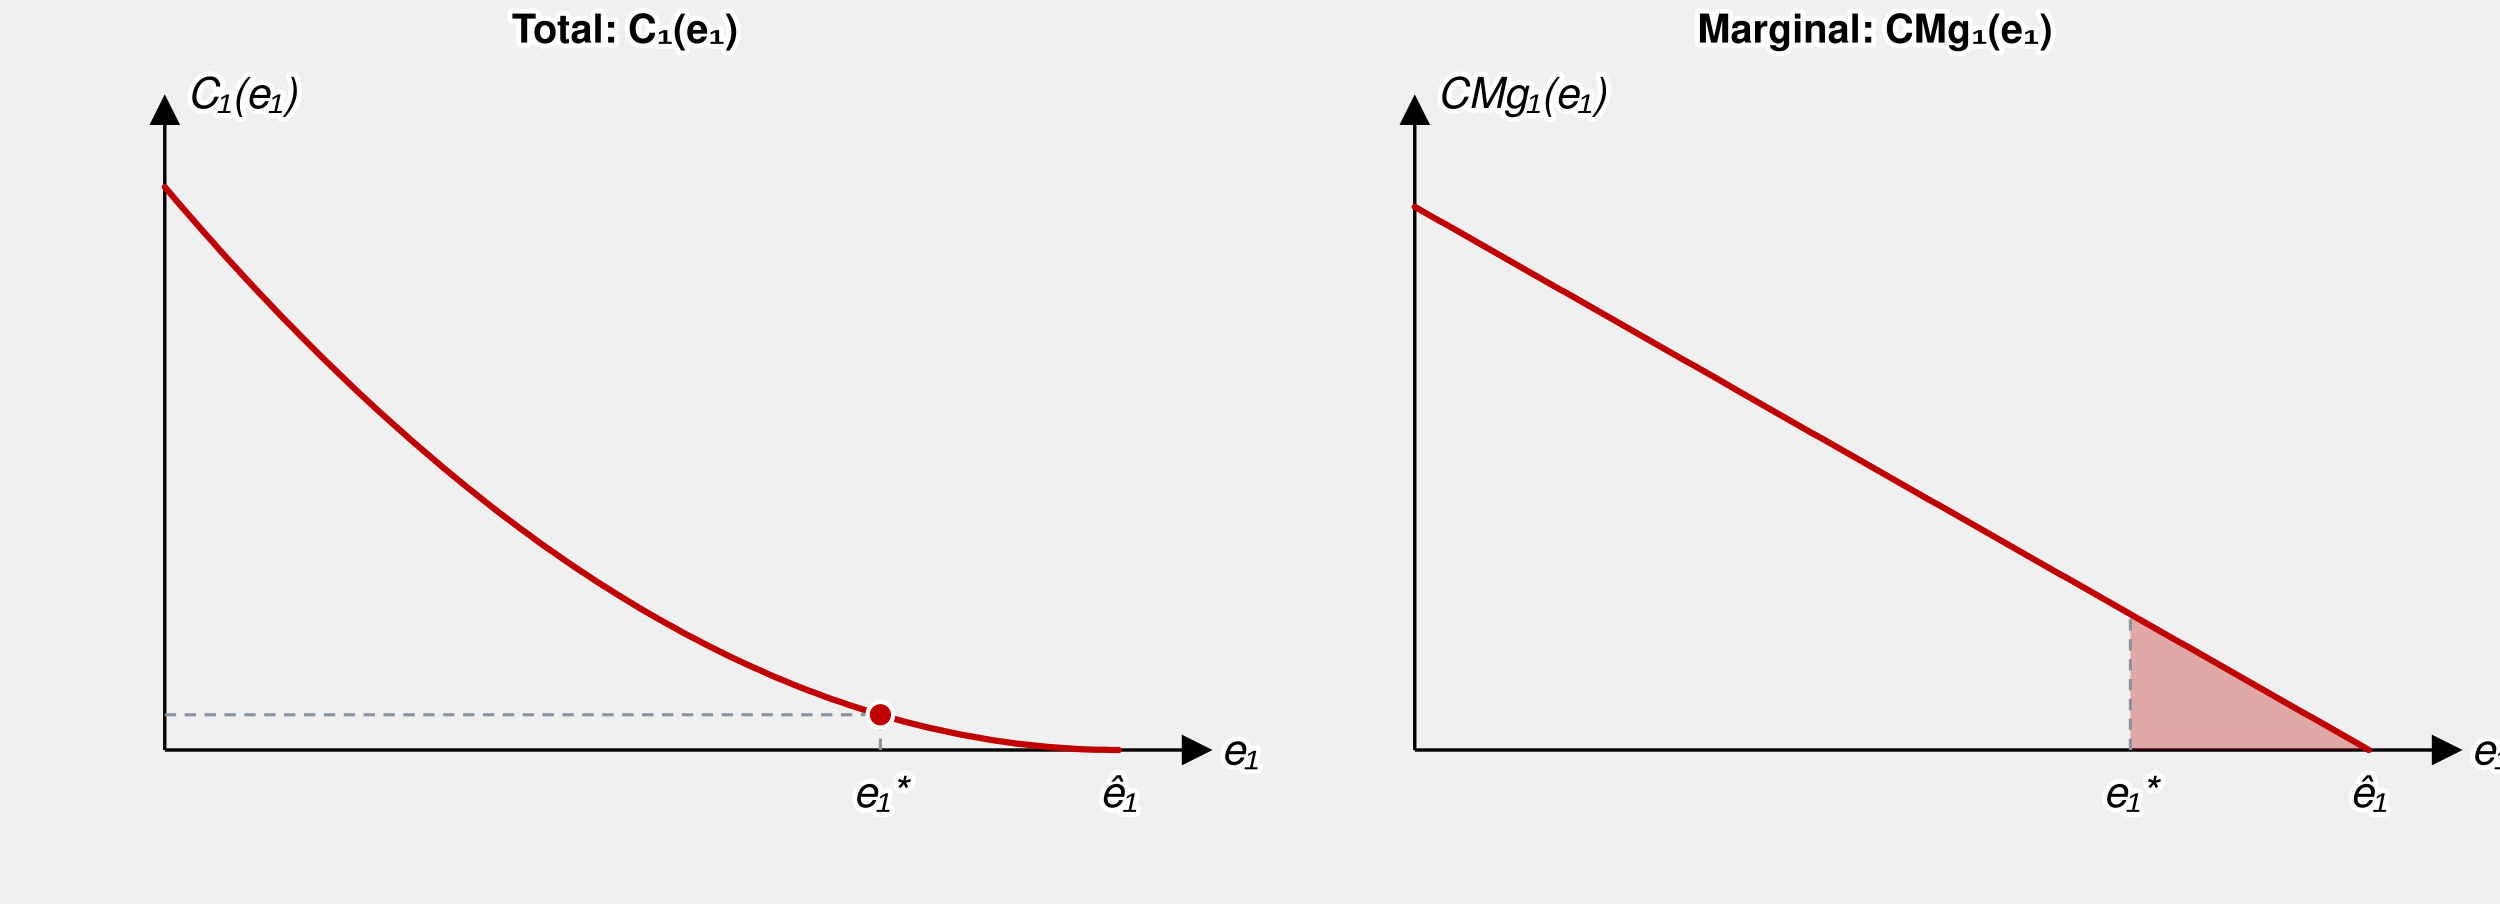
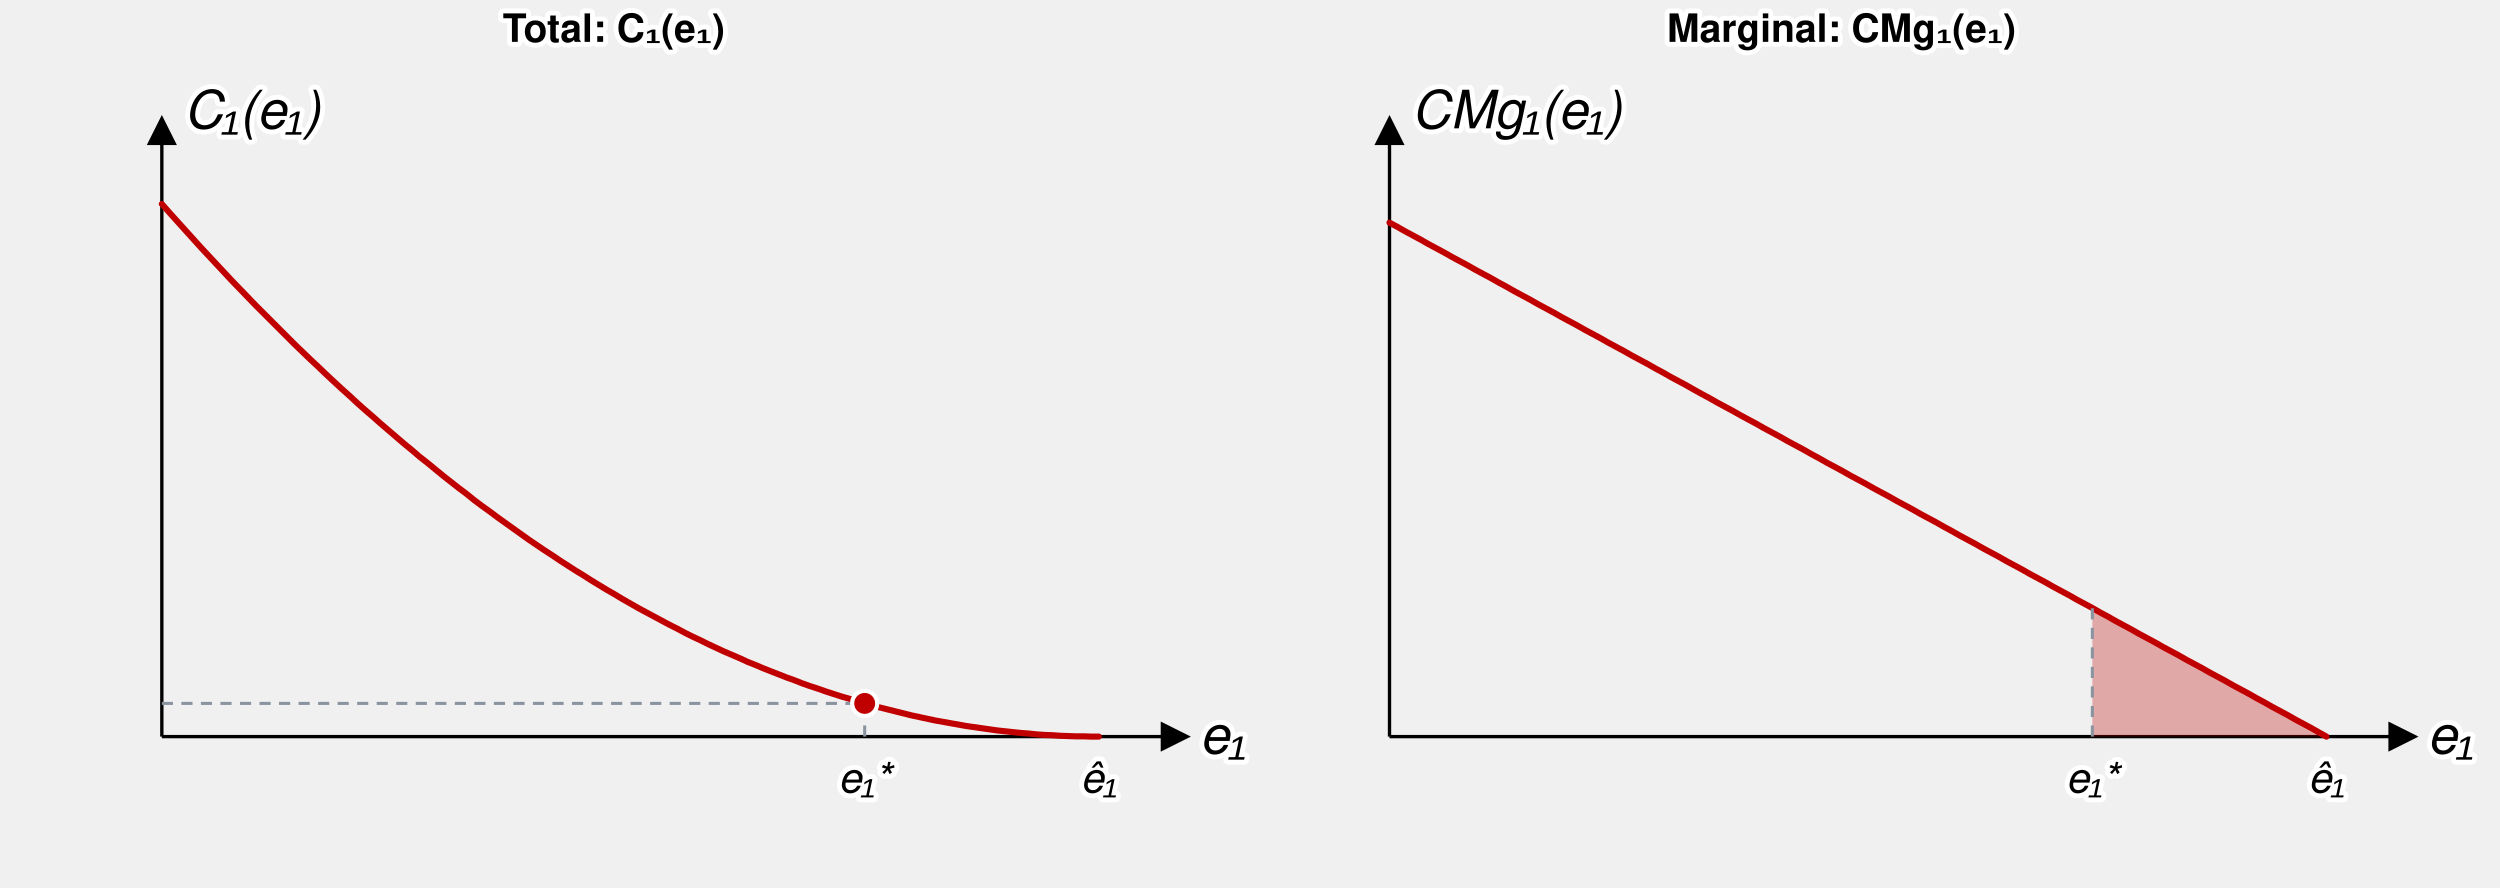
- <svg xmlns="http://www.w3.org/2000/svg" width="880" height="318" viewBox="0 0 880 318" role="img" font-family="Source Sans Pro, Helvetica, Arial, sans-serif">
+ <svg xmlns="http://www.w3.org/2000/svg" width="896" height="318" viewBox="0 0 896 318" role="img" font-family="Source Sans Pro, Helvetica, Arial, sans-serif">
  <defs>
    <marker id="seta" markerWidth="9" markerHeight="9" refX="5" refY="4.5" orient="auto">
      <path d="M0,0 L9,4.5 L0,9 Z" fill="#000000" />
    </marker>
    <marker id="seta-apagada" markerWidth="9" markerHeight="9" refX="5" refY="4.5" orient="auto">
      <path d="M0,0 L9,4.5 L0,9 Z" fill="#c8d0d8" />
    </marker>
  </defs>
  <text x="220.0" y="15.0" font-size="14" fill="#000000" text-anchor="middle" font-weight="600" stroke="#ffffff" stroke-width="3.5" stroke-linejoin="round" paint-order="stroke">Total: C₁(e₁)</text>
  <text x="660.0" y="15.0" font-size="14" fill="#000000" text-anchor="middle" font-weight="600" stroke="#ffffff" stroke-width="3.5" stroke-linejoin="round" paint-order="stroke">Marginal: CMg₁(e₁)</text>
-   <line x1="58.0" y1="264.0" x2="58.0" y2="38.0" stroke="#000000" stroke-width="1.2" marker-end="url(#seta)" />
+   <line x1="58.0" y1="264.0" x2="58.0" y2="46.0" stroke="#000000" stroke-width="1.2" marker-end="url(#seta)" />
  <line x1="58.0" y1="264.0" x2="422.0" y2="264.0" stroke="#000000" stroke-width="1.2" marker-end="url(#seta)" />
-   <text x="430.0" y="269.0" font-size="15" fill="#000000" text-anchor="start" font-style="italic" stroke="#ffffff" stroke-width="3.5" stroke-linejoin="round" paint-order="stroke">e₁</text>
-   <text x="66.0" y="38.0" font-size="15" fill="#000000" text-anchor="start" font-style="italic" stroke="#ffffff" stroke-width="3.5" stroke-linejoin="round" paint-order="stroke">C₁(e₁)</text>
-   <line x1="498.0" y1="264.0" x2="498.0" y2="38.0" stroke="#000000" stroke-width="1.2" marker-end="url(#seta)" />
+   <text x="430.0" y="270.0" font-size="19" fill="#000000" text-anchor="start" font-style="italic" stroke="#ffffff" stroke-width="3.5" stroke-linejoin="round" paint-order="stroke">e₁</text>
+   <text x="66.0" y="46.0" font-size="19" fill="#000000" text-anchor="start" font-style="italic" stroke="#ffffff" stroke-width="3.5" stroke-linejoin="round" paint-order="stroke">C₁(e₁)</text>
+   <line x1="498.0" y1="264.0" x2="498.0" y2="46.0" stroke="#000000" stroke-width="1.2" marker-end="url(#seta)" />
  <line x1="498.0" y1="264.0" x2="862.0" y2="264.0" stroke="#000000" stroke-width="1.2" marker-end="url(#seta)" />
-   <text x="870.0" y="269.0" font-size="15" fill="#000000" text-anchor="start" font-style="italic" stroke="#ffffff" stroke-width="3.5" stroke-linejoin="round" paint-order="stroke">e₁</text>
-   <text x="506.0" y="38.0" font-size="15" fill="#000000" text-anchor="start" font-style="italic" stroke="#ffffff" stroke-width="3.5" stroke-linejoin="round" paint-order="stroke">CMg₁(e₁)</text>
-   <path d="M 58.0 65.8 L 60.8 69.1 L 63.6 72.4 L 66.4 75.6 L 69.2 78.8 L 72.0 82.0 L 74.8 85.1 L 77.6 88.3 L 80.4 91.4 L 83.2 94.4 L 86.0 97.5 L 88.8 100.5 L 91.6 103.5 L 94.4 106.4 L 97.2 109.4 L 100.0 112.3 L 102.8 115.1 L 105.6 118.0 L 108.4 120.8 L 111.2 123.6 L 114.0 126.4 L 116.8 129.1 L 119.6 131.8 L 122.4 134.5 L 125.2 137.2 L 128.0 139.8 L 130.8 142.4 L 133.6 145.0 L 136.4 147.5 L 139.2 150.0 L 142.0 152.5 L 144.8 155.0 L 147.6 157.4 L 150.4 159.8 L 153.2 162.2 L 156.0 164.6 L 158.8 166.9 L 161.6 169.2 L 164.4 171.5 L 167.2 173.7 L 169.9 175.9 L 172.7 178.1 L 175.5 180.3 L 178.3 182.4 L 181.1 184.5 L 183.9 186.6 L 186.7 188.6 L 189.5 190.7 L 192.3 192.7 L 195.1 194.6 L 197.9 196.6 L 200.7 198.5 L 203.5 200.4 L 206.3 202.2 L 209.1 204.1 L 211.9 205.9 L 214.7 207.6 L 217.5 209.4 L 220.3 211.1 L 223.1 212.8 L 225.9 214.5 L 228.7 216.1 L 231.5 217.7 L 234.3 219.3 L 237.1 220.8 L 239.9 222.4 L 242.7 223.9 L 245.5 225.3 L 248.3 226.8 L 251.1 228.2 L 253.9 229.6 L 256.7 231.0 L 259.5 232.3 L 262.3 233.6 L 265.1 234.9 L 267.9 236.1 L 270.7 237.4 L 273.5 238.6 L 276.3 239.7 L 279.1 240.9 L 281.9 242.0 L 284.7 243.1 L 287.5 244.1 L 290.3 245.2 L 293.1 246.2 L 295.9 247.1 L 298.7 248.1 L 301.5 249.0 L 304.3 249.9 L 307.1 250.8 L 309.9 251.6 L 312.7 252.4 L 315.5 253.2 L 318.3 254.0 L 321.1 254.7 L 323.9 255.4 L 326.7 256.1 L 329.5 256.7 L 332.3 257.3 L 335.1 257.9 L 337.9 258.5 L 340.7 259.0 L 343.5 259.5 L 346.3 260.0 L 349.1 260.5 L 351.9 260.9 L 354.7 261.3 L 357.5 261.7 L 360.3 262.0 L 363.1 262.3 L 365.9 262.6 L 368.7 262.9 L 371.5 263.1 L 374.3 263.3 L 377.1 263.5 L 379.9 263.7 L 382.7 263.8 L 385.5 263.9 L 388.3 263.9 L 391.1 264.0 L 393.8 264.0" fill="none" stroke="#C00000" stroke-width="2.2" stroke-linecap="round" />
-   <path d="M 498.0 72.8 L 500.8 74.4 L 503.6 76.0 L 506.4 77.6 L 509.2 79.1 L 512.0 80.7 L 514.8 82.3 L 517.6 83.9 L 520.4 85.5 L 523.2 87.1 L 526.0 88.7 L 528.8 90.3 L 531.6 91.9 L 534.4 93.5 L 537.2 95.1 L 540.0 96.7 L 542.8 98.3 L 545.6 99.9 L 548.4 101.5 L 551.2 103.0 L 554.0 104.6 L 556.8 106.2 L 559.6 107.8 L 562.4 109.4 L 565.2 111.0 L 568.0 112.6 L 570.8 114.2 L 573.6 115.8 L 576.4 117.4 L 579.2 119.0 L 582.0 120.6 L 584.8 122.2 L 587.6 123.8 L 590.4 125.4 L 593.2 127.0 L 596.0 128.5 L 598.8 130.1 L 601.6 131.7 L 604.4 133.3 L 607.2 134.9 L 609.9 136.5 L 612.7 138.1 L 615.5 139.7 L 618.3 141.3 L 621.1 142.9 L 623.9 144.5 L 626.7 146.1 L 629.5 147.7 L 632.3 149.3 L 635.1 150.9 L 637.9 152.5 L 640.7 154.0 L 643.5 155.6 L 646.3 157.2 L 649.1 158.8 L 651.9 160.4 L 654.7 162.0 L 657.5 163.6 L 660.3 165.2 L 663.1 166.8 L 665.9 168.4 L 668.7 170.0 L 671.5 171.6 L 674.3 173.2 L 677.1 174.8 L 679.9 176.4 L 682.7 177.9 L 685.5 179.5 L 688.3 181.1 L 691.1 182.7 L 693.9 184.3 L 696.7 185.9 L 699.5 187.5 L 702.3 189.1 L 705.1 190.7 L 707.9 192.3 L 710.7 193.9 L 713.5 195.5 L 716.3 197.1 L 719.1 198.7 L 721.9 200.3 L 724.7 201.9 L 727.5 203.4 L 730.3 205.0 L 733.1 206.6 L 735.9 208.2 L 738.7 209.8 L 741.5 211.4 L 744.3 213.0 L 747.1 214.6 L 749.9 216.2 L 752.7 217.8 L 755.5 219.4 L 758.3 221.0 L 761.1 222.6 L 763.9 224.2 L 766.7 225.8 L 769.5 227.3 L 772.3 228.9 L 775.1 230.5 L 777.9 232.1 L 780.7 233.7 L 783.5 235.3 L 786.3 236.9 L 789.1 238.5 L 791.9 240.1 L 794.7 241.7 L 797.5 243.3 L 800.3 244.9 L 803.1 246.5 L 805.9 248.1 L 808.7 249.7 L 811.5 251.3 L 814.3 252.8 L 817.1 254.4 L 819.9 256.0 L 822.7 257.6 L 825.5 259.2 L 828.3 260.8 L 831.1 262.4 L 833.8 264.0" fill="none" stroke="#C00000" stroke-width="2.2" stroke-linecap="round" />
-   <line x1="58.0" y1="251.6" x2="309.9" y2="251.6" stroke="#8a94a0" stroke-width="1.1" stroke-dasharray="4 3" />
-   <line x1="309.9" y1="264.0" x2="309.9" y2="251.6" stroke="#8a94a0" stroke-width="1.1" stroke-dasharray="4 3" />
-   <circle cx="309.9" cy="251.6" r="4.5" fill="#C00000" stroke="#ffffff" stroke-width="1.5" />
+   <text x="870.0" y="270.0" font-size="19" fill="#000000" text-anchor="start" font-style="italic" stroke="#ffffff" stroke-width="3.5" stroke-linejoin="round" paint-order="stroke">e₁</text>
+   <text x="506.0" y="46.0" font-size="19" fill="#000000" text-anchor="start" font-style="italic" stroke="#ffffff" stroke-width="3.5" stroke-linejoin="round" paint-order="stroke">CMg₁(e₁)</text>
+   <path d="M 58.0 73.1 L 60.8 76.3 L 63.6 79.4 L 66.4 82.5 L 69.2 85.6 L 72.0 88.7 L 74.8 91.7 L 77.6 94.7 L 80.4 97.7 L 83.2 100.7 L 86.0 103.6 L 88.8 106.5 L 91.6 109.4 L 94.4 112.2 L 97.2 115.0 L 100.0 117.8 L 102.8 120.6 L 105.6 123.4 L 108.4 126.1 L 111.2 128.8 L 114.0 131.4 L 116.8 134.1 L 119.6 136.7 L 122.4 139.3 L 125.2 141.8 L 128.0 144.4 L 130.8 146.9 L 133.6 149.3 L 136.4 151.8 L 139.2 154.2 L 142.0 156.6 L 144.8 159.0 L 147.6 161.3 L 150.4 163.7 L 153.2 165.9 L 156.0 168.2 L 158.8 170.5 L 161.6 172.7 L 164.4 174.9 L 167.2 177.0 L 169.9 179.2 L 172.7 181.3 L 175.5 183.3 L 178.3 185.4 L 181.1 187.4 L 183.9 189.4 L 186.7 191.4 L 189.5 193.4 L 192.3 195.3 L 195.1 197.2 L 197.9 199.0 L 200.7 200.9 L 203.5 202.7 L 206.3 204.5 L 209.1 206.2 L 211.9 208.0 L 214.7 209.7 L 217.5 211.4 L 220.3 213.0 L 223.1 214.7 L 225.9 216.3 L 228.7 217.9 L 231.5 219.4 L 234.3 220.9 L 237.1 222.4 L 239.9 223.9 L 242.7 225.3 L 245.5 226.8 L 248.3 228.2 L 251.1 229.5 L 253.9 230.9 L 256.7 232.2 L 259.5 233.5 L 262.3 234.7 L 265.1 235.9 L 267.9 237.2 L 270.7 238.3 L 273.5 239.5 L 276.3 240.6 L 279.1 241.7 L 281.9 242.8 L 284.7 243.8 L 287.5 244.9 L 290.3 245.9 L 293.1 246.8 L 295.9 247.8 L 298.7 248.7 L 301.5 249.6 L 304.3 250.4 L 307.1 251.3 L 309.9 252.1 L 312.7 252.9 L 315.5 253.6 L 318.3 254.3 L 321.1 255.0 L 323.9 255.7 L 326.7 256.4 L 329.5 257.0 L 332.3 257.6 L 335.1 258.2 L 337.9 258.7 L 340.7 259.2 L 343.5 259.7 L 346.3 260.2 L 349.1 260.6 L 351.9 261.0 L 354.7 261.4 L 357.5 261.8 L 360.3 262.1 L 363.1 262.4 L 365.9 262.7 L 368.7 262.9 L 371.5 263.2 L 374.3 263.4 L 377.1 263.5 L 379.9 263.7 L 382.7 263.8 L 385.5 263.9 L 388.3 263.9 L 391.1 264.0 L 393.8 264.0" fill="none" stroke="#C00000" stroke-width="2.2" stroke-linecap="round" />
+   <path d="M 498.0 79.8 L 500.8 81.3 L 503.6 82.9 L 506.4 84.4 L 509.2 85.9 L 512.0 87.5 L 514.8 89.0 L 517.6 90.5 L 520.4 92.1 L 523.2 93.6 L 526.0 95.1 L 528.8 96.7 L 531.6 98.2 L 534.4 99.7 L 537.2 101.3 L 540.0 102.8 L 542.8 104.4 L 545.6 105.9 L 548.4 107.4 L 551.2 109.0 L 554.0 110.5 L 556.8 112.0 L 559.6 113.6 L 562.4 115.1 L 565.2 116.6 L 568.0 118.2 L 570.8 119.7 L 573.6 121.2 L 576.4 122.8 L 579.2 124.3 L 582.0 125.8 L 584.8 127.4 L 587.6 128.9 L 590.4 130.4 L 593.2 132.0 L 596.0 133.5 L 598.8 135.1 L 601.6 136.6 L 604.4 138.1 L 607.2 139.7 L 609.9 141.2 L 612.7 142.7 L 615.5 144.3 L 618.3 145.8 L 621.1 147.3 L 623.9 148.9 L 626.7 150.4 L 629.5 151.9 L 632.3 153.5 L 635.1 155.0 L 637.9 156.5 L 640.7 158.1 L 643.5 159.6 L 646.3 161.1 L 649.1 162.7 L 651.9 164.2 L 654.7 165.8 L 657.5 167.3 L 660.3 168.8 L 663.1 170.4 L 665.9 171.9 L 668.7 173.4 L 671.5 175.0 L 674.3 176.5 L 677.1 178.0 L 679.9 179.6 L 682.7 181.1 L 685.5 182.6 L 688.3 184.2 L 691.1 185.7 L 693.9 187.2 L 696.7 188.8 L 699.5 190.3 L 702.3 191.9 L 705.1 193.4 L 707.9 194.9 L 710.7 196.5 L 713.5 198.0 L 716.3 199.5 L 719.1 201.1 L 721.9 202.6 L 724.7 204.1 L 727.5 205.7 L 730.3 207.2 L 733.1 208.7 L 735.9 210.3 L 738.7 211.8 L 741.5 213.3 L 744.3 214.9 L 747.1 216.4 L 749.9 217.9 L 752.7 219.5 L 755.5 221.0 L 758.3 222.6 L 761.1 224.1 L 763.9 225.6 L 766.7 227.2 L 769.5 228.7 L 772.3 230.2 L 775.1 231.8 L 777.9 233.3 L 780.7 234.8 L 783.5 236.4 L 786.3 237.9 L 789.1 239.4 L 791.9 241.0 L 794.7 242.5 L 797.5 244.0 L 800.3 245.6 L 803.1 247.1 L 805.9 248.6 L 808.7 250.2 L 811.5 251.7 L 814.3 253.3 L 817.1 254.8 L 819.9 256.3 L 822.7 257.9 L 825.5 259.4 L 828.3 260.9 L 831.1 262.5 L 833.8 264.0" fill="none" stroke="#C00000" stroke-width="2.2" stroke-linecap="round" />
+   <line x1="58.0" y1="252.1" x2="309.9" y2="252.1" stroke="#8a94a0" stroke-width="1.1" stroke-dasharray="4 3" />
+   <line x1="309.9" y1="264.0" x2="309.9" y2="252.1" stroke="#8a94a0" stroke-width="1.1" stroke-dasharray="4 3" />
+   <circle cx="309.9" cy="252.1" r="4.5" fill="#C00000" stroke="#ffffff" stroke-width="1.5" />
  <text x="309.9" y="284.0" font-size="15" fill="#000000" text-anchor="middle" font-style="italic" stroke="#ffffff" stroke-width="3.5" stroke-linejoin="round" paint-order="stroke">e₁*</text>
-   <path d="M 749.9 264.0 L 749.9 216.2 L 751.3 217.0 L 752.7 217.8 L 754.1 218.6 L 755.5 219.4 L 756.9 220.2 L 758.3 221.0 L 759.7 221.8 L 761.1 222.6 L 762.5 223.4 L 763.9 224.2 L 765.3 225.0 L 766.7 225.8 L 768.1 226.6 L 769.5 227.3 L 770.9 228.1 L 772.3 228.9 L 773.7 229.7 L 775.1 230.5 L 776.5 231.3 L 777.9 232.1 L 779.3 232.9 L 780.7 233.7 L 782.1 234.5 L 783.5 235.3 L 784.9 236.1 L 786.3 236.9 L 787.7 237.7 L 789.1 238.5 L 790.5 239.3 L 791.9 240.1 L 793.3 240.9 L 794.7 241.7 L 796.1 242.5 L 797.5 243.3 L 798.9 244.1 L 800.3 244.9 L 801.7 245.7 L 803.1 246.5 L 804.5 247.3 L 805.9 248.1 L 807.3 248.9 L 808.7 249.7 L 810.1 250.5 L 811.5 251.3 L 812.9 252.0 L 814.3 252.8 L 815.7 253.6 L 817.1 254.4 L 818.5 255.2 L 819.9 256.0 L 821.3 256.8 L 822.7 257.6 L 824.1 258.4 L 825.5 259.2 L 826.9 260.0 L 828.3 260.8 L 829.7 261.6 L 831.1 262.4 L 832.4 263.2 L 833.8 264.0 L 833.8 264.0 Z" fill="#C00000" fill-opacity="0.3" stroke="none" />
-   <line x1="749.9" y1="264.0" x2="749.9" y2="216.2" stroke="#8a94a0" stroke-width="1.1" stroke-dasharray="4 3" />
+   <path d="M 749.9 264.0 L 749.9 217.9 L 751.3 218.7 L 752.7 219.5 L 754.1 220.2 L 755.5 221.0 L 756.9 221.8 L 758.3 222.6 L 759.7 223.3 L 761.1 224.1 L 762.5 224.9 L 763.9 225.6 L 765.3 226.4 L 766.7 227.2 L 768.1 227.9 L 769.5 228.7 L 770.9 229.5 L 772.3 230.2 L 773.7 231.0 L 775.1 231.8 L 776.5 232.5 L 777.9 233.3 L 779.3 234.1 L 780.7 234.8 L 782.1 235.6 L 783.5 236.4 L 784.9 237.1 L 786.3 237.9 L 787.7 238.7 L 789.1 239.4 L 790.5 240.2 L 791.9 241.0 L 793.3 241.7 L 794.7 242.5 L 796.1 243.3 L 797.5 244.0 L 798.9 244.8 L 800.3 245.6 L 801.7 246.3 L 803.1 247.1 L 804.5 247.9 L 805.9 248.6 L 807.3 249.4 L 808.7 250.2 L 810.1 251.0 L 811.5 251.7 L 812.9 252.5 L 814.3 253.3 L 815.7 254.0 L 817.1 254.8 L 818.5 255.6 L 819.9 256.3 L 821.3 257.1 L 822.7 257.9 L 824.1 258.6 L 825.5 259.4 L 826.9 260.2 L 828.3 260.9 L 829.7 261.7 L 831.1 262.5 L 832.4 263.2 L 833.8 264.0 L 833.8 264.0 Z" fill="#C00000" fill-opacity="0.3" stroke="none" />
+   <line x1="749.9" y1="264.0" x2="749.9" y2="217.9" stroke="#8a94a0" stroke-width="1.1" stroke-dasharray="4 3" />
  <text x="749.9" y="284.0" font-size="15" fill="#000000" text-anchor="middle" font-style="italic" stroke="#ffffff" stroke-width="3.5" stroke-linejoin="round" paint-order="stroke">e₁*</text>
  <text x="393.8" y="284.0" font-size="15" fill="#000000" text-anchor="middle" font-style="italic" stroke="#ffffff" stroke-width="3.5" stroke-linejoin="round" paint-order="stroke">ê₁</text>
  <text x="833.8" y="284.0" font-size="15" fill="#000000" text-anchor="middle" font-style="italic" stroke="#ffffff" stroke-width="3.5" stroke-linejoin="round" paint-order="stroke">ê₁</text>
</svg>
